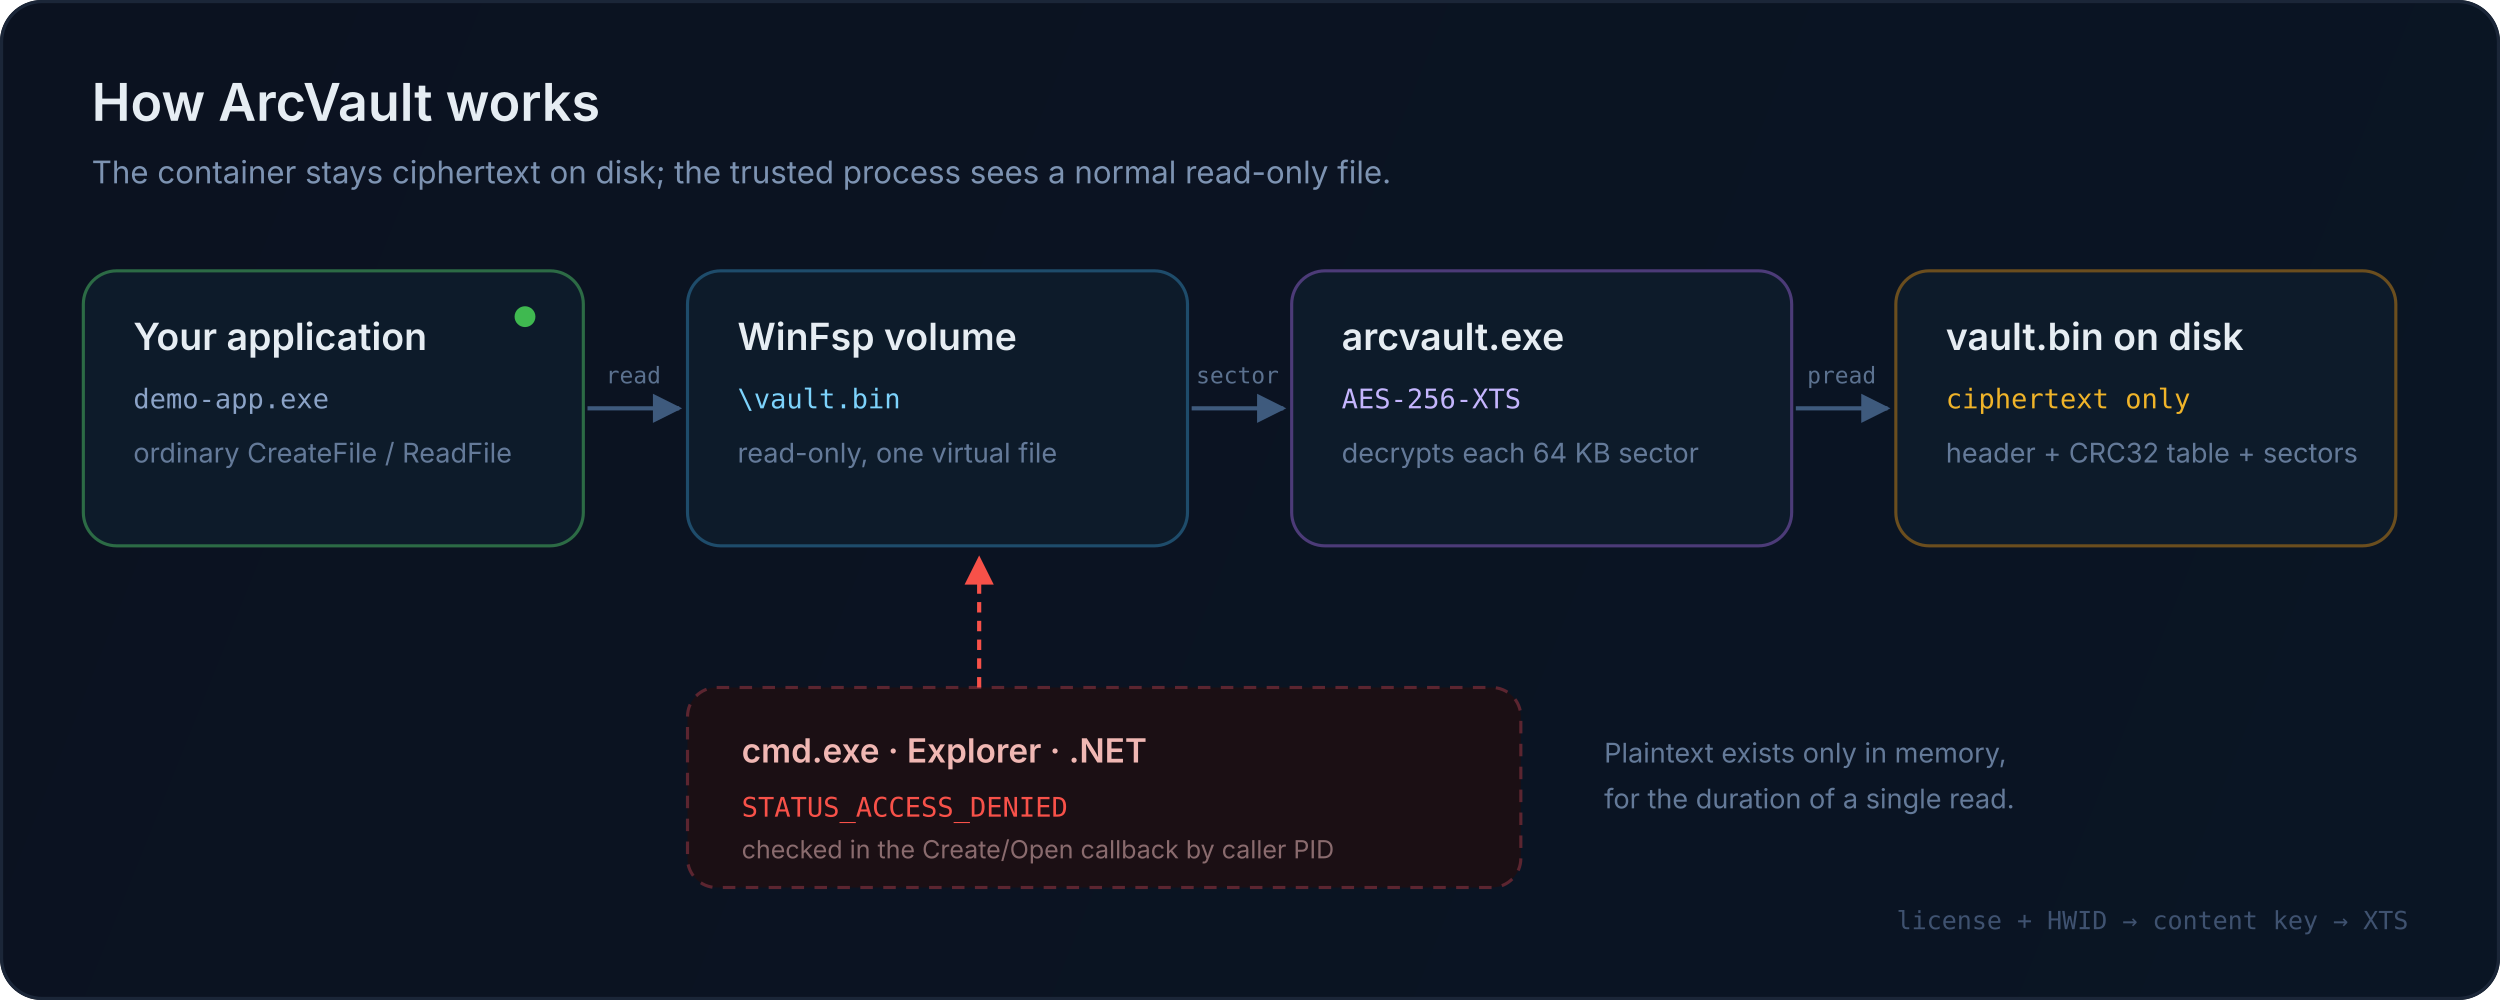
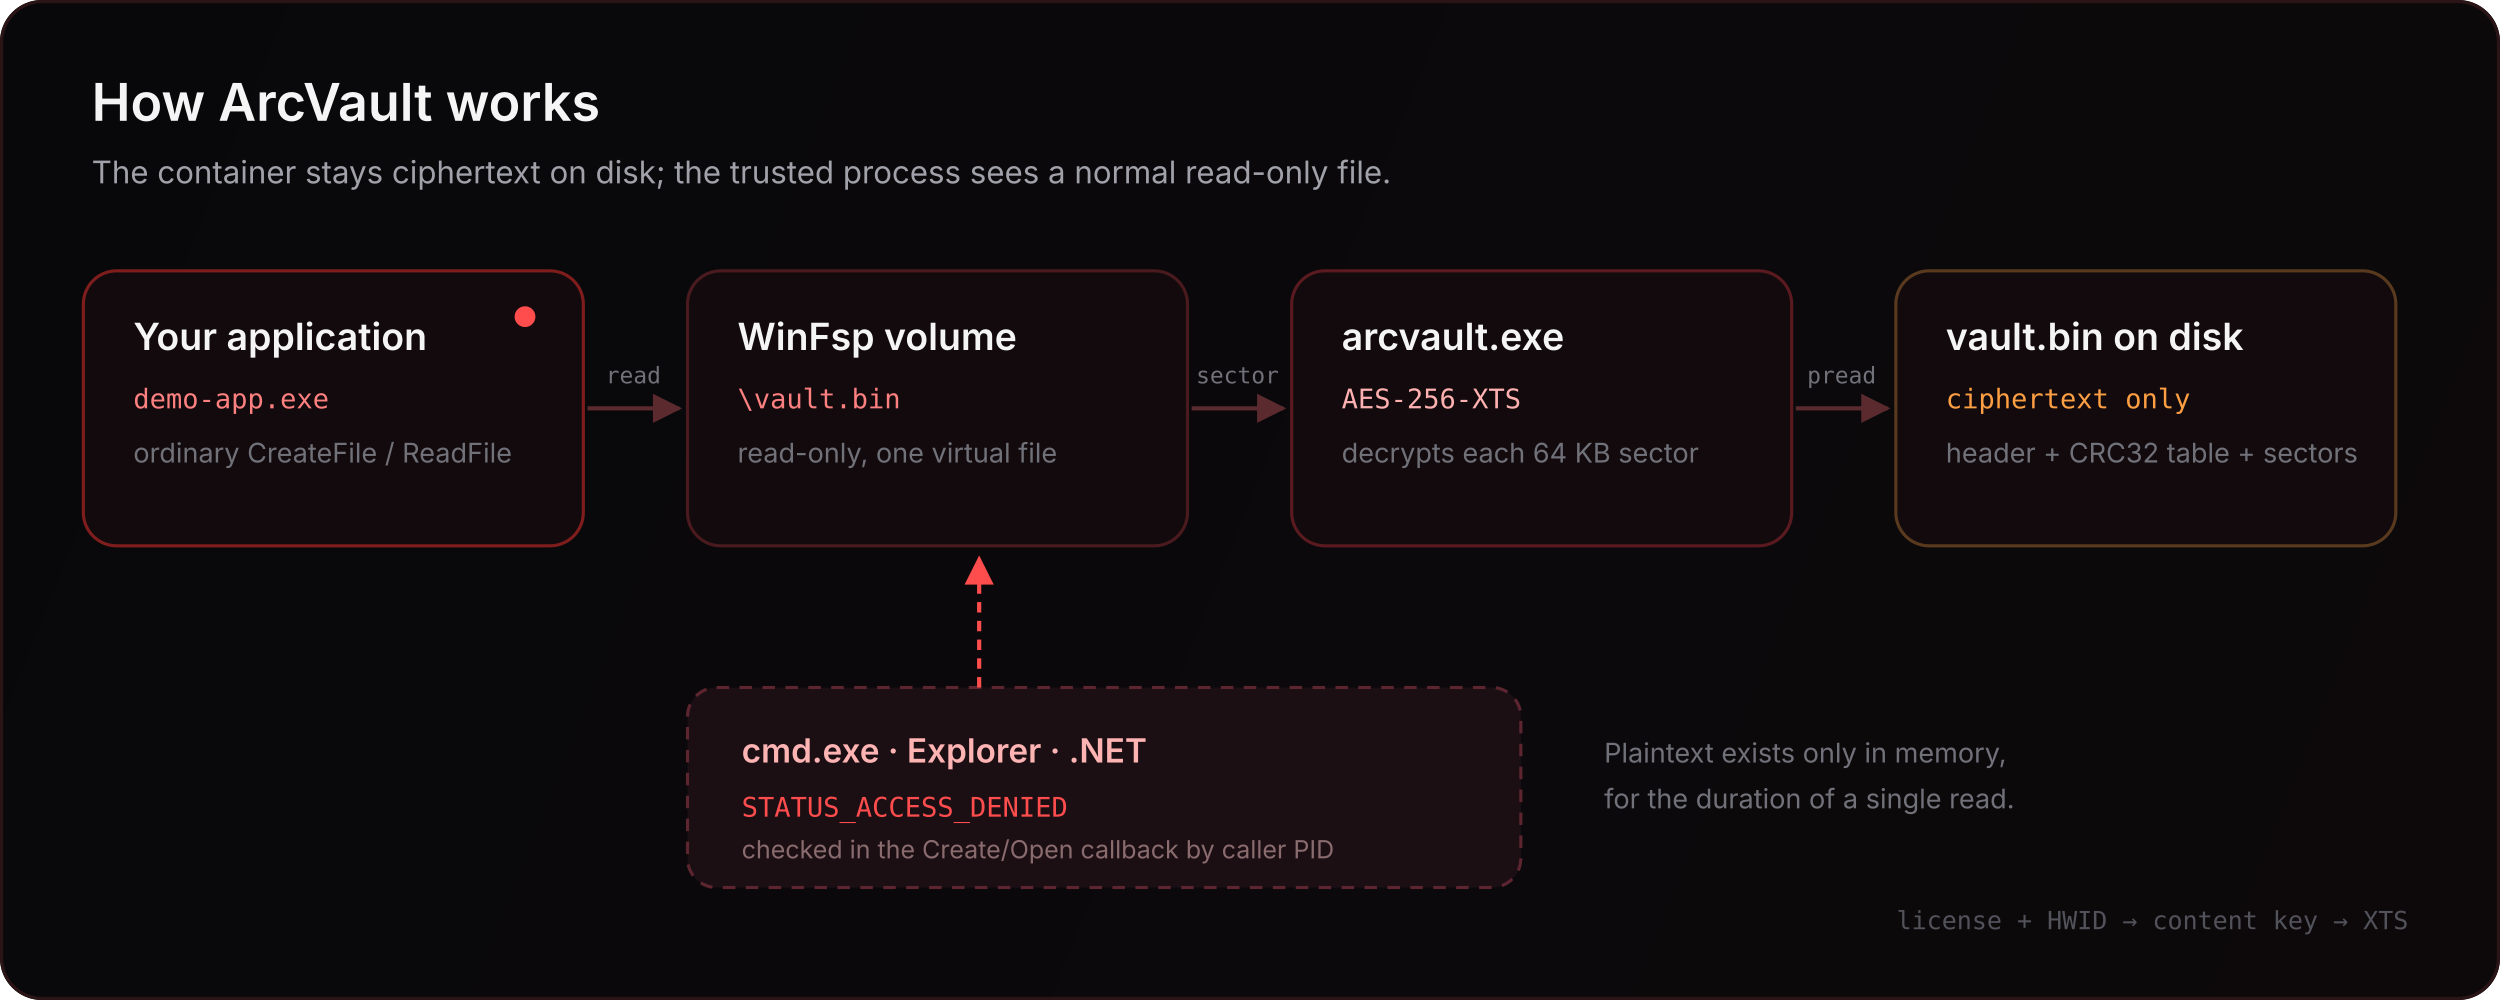
<svg xmlns="http://www.w3.org/2000/svg" width="1200" height="480" viewBox="0 0 1200 480" fill="none">
  <defs>
    <marker id="arrow" viewBox="0 0 10 10" refX="9" refY="5" markerWidth="7" markerHeight="7" orient="auto-start-reverse">
-       <path d="M0 0L10 5L0 10z" fill="#3E5A7D" />
+       <path d="M0 0L10 5L0 10z" fill="#5A2A2E" />
    </marker>
    <marker id="arrowRed" viewBox="0 0 10 10" refX="9" refY="5" markerWidth="7" markerHeight="7" orient="auto-start-reverse">
-       <path d="M0 0L10 5L0 10z" fill="#F85149" />
+       <path d="M0 0L10 5L0 10z" fill="#FF4D4D" />
    </marker>
    <linearGradient id="bg" x1="0" y1="0" x2="1200" y2="480" gradientUnits="userSpaceOnUse">
-       <stop offset="0" stop-color="#0B1220" />
-       <stop offset="1" stop-color="#0A1524" />
+       <stop offset="0" stop-color="#08080A" />
+       <stop offset="1" stop-color="#0D090B" />
    </linearGradient>
  </defs>
  <rect width="1200" height="480" rx="20" fill="url(#bg)" />
-   <rect x="0.75" y="0.75" width="1198.5" height="478.5" rx="19.5" stroke="#1B2638" stroke-width="1.5" />
-   <text x="44" y="58" font-family="Segoe UI, Inter, system-ui, sans-serif" font-size="25" font-weight="600" fill="#E6EDF3">How ArcVault works</text>
-   <text x="44" y="88" font-family="Segoe UI, Inter, system-ui, sans-serif" font-size="15" fill="#7D93B2">The container stays ciphertext on disk; the trusted process sees a normal read-only file.</text>
+   <rect x="0.75" y="0.75" width="1198.5" height="478.5" rx="19.5" stroke="#2A1416" stroke-width="1.5" />
+   <text x="44" y="58" font-family="Segoe UI, Inter, system-ui, sans-serif" font-size="25" font-weight="600" fill="#F5F5F5">How ArcVault works</text>
+   <text x="44" y="88" font-family="Segoe UI, Inter, system-ui, sans-serif" font-size="15" fill="#A1A1AA">The container stays ciphertext on disk; the trusted process sees a normal read-only file.</text>
  <g>
-     <rect x="40" y="130" width="240" height="132" rx="16" fill="#0D1B2A" stroke="#2C6B45" stroke-width="1.5" />
-     <text x="64" y="168" font-family="Segoe UI, Inter, system-ui, sans-serif" font-size="18" font-weight="600" fill="#E6EDF3">Your application</text>
-     <text x="64" y="196" font-family="Cascadia Code, Consolas, monospace" font-size="13" fill="#8BA3C7">demo-app.exe</text>
-     <text x="64" y="222" font-family="Segoe UI, Inter, system-ui, sans-serif" font-size="13" fill="#647A99">ordinary CreateFile / ReadFile</text>
-     <circle cx="252" cy="152" r="5" fill="#3FB950" />
+     <rect x="40" y="130" width="240" height="132" rx="16" fill="#120A0C" stroke="#7F1D1D" stroke-width="1.5" />
+     <text x="64" y="168" font-family="Segoe UI, Inter, system-ui, sans-serif" font-size="18" font-weight="600" fill="#F5F5F5">Your application</text>
+     <text x="64" y="196" font-family="Cascadia Code, Consolas, monospace" font-size="13" fill="#FF8080">demo-app.exe</text>
+     <text x="64" y="222" font-family="Segoe UI, Inter, system-ui, sans-serif" font-size="13" fill="#71717A">ordinary CreateFile / ReadFile</text>
+     <circle cx="252" cy="152" r="5" fill="#FF4D4D" />
  </g>
  <g>
-     <rect x="330" y="130" width="240" height="132" rx="16" fill="#0D1B2A" stroke="#1E4C6B" stroke-width="1.5" />
-     <text x="354" y="168" font-family="Segoe UI, Inter, system-ui, sans-serif" font-size="18" font-weight="600" fill="#E6EDF3">WinFsp volume</text>
-     <text x="354" y="196" font-family="Cascadia Code, Consolas, monospace" font-size="13" fill="#7DD3FC">\vault.bin</text>
-     <text x="354" y="222" font-family="Segoe UI, Inter, system-ui, sans-serif" font-size="13" fill="#647A99">read-only, one virtual file</text>
+     <rect x="330" y="130" width="240" height="132" rx="16" fill="#120A0C" stroke="#4A1A1E" stroke-width="1.5" />
+     <text x="354" y="168" font-family="Segoe UI, Inter, system-ui, sans-serif" font-size="18" font-weight="600" fill="#F5F5F5">WinFsp volume</text>
+     <text x="354" y="196" font-family="Cascadia Code, Consolas, monospace" font-size="13" fill="#FF8080">\vault.bin</text>
+     <text x="354" y="222" font-family="Segoe UI, Inter, system-ui, sans-serif" font-size="13" fill="#71717A">read-only, one virtual file</text>
  </g>
  <g>
-     <rect x="620" y="130" width="240" height="132" rx="16" fill="#0D1B2A" stroke="#4C3B78" stroke-width="1.5" />
-     <text x="644" y="168" font-family="Segoe UI, Inter, system-ui, sans-serif" font-size="18" font-weight="600" fill="#E6EDF3">arcvault.exe</text>
-     <text x="644" y="196" font-family="Cascadia Code, Consolas, monospace" font-size="13" fill="#C4B5FD">AES-256-XTS</text>
-     <text x="644" y="222" font-family="Segoe UI, Inter, system-ui, sans-serif" font-size="13" fill="#647A99">decrypts each 64 KB sector</text>
+     <rect x="620" y="130" width="240" height="132" rx="16" fill="#120A0C" stroke="#5A1A20" stroke-width="1.5" />
+     <text x="644" y="168" font-family="Segoe UI, Inter, system-ui, sans-serif" font-size="18" font-weight="600" fill="#F5F5F5">arcvault.exe</text>
+     <text x="644" y="196" font-family="Cascadia Code, Consolas, monospace" font-size="13" fill="#FFB0B0">AES-256-XTS</text>
+     <text x="644" y="222" font-family="Segoe UI, Inter, system-ui, sans-serif" font-size="13" fill="#71717A">decrypts each 64 KB sector</text>
  </g>
  <g>
-     <rect x="910" y="130" width="240" height="132" rx="16" fill="#0D1B2A" stroke="#6B4E1E" stroke-width="1.5" />
-     <text x="934" y="168" font-family="Segoe UI, Inter, system-ui, sans-serif" font-size="18" font-weight="600" fill="#E6EDF3">vault.bin on disk</text>
-     <text x="934" y="196" font-family="Cascadia Code, Consolas, monospace" font-size="13" fill="#F0B429">ciphertext only</text>
-     <text x="934" y="222" font-family="Segoe UI, Inter, system-ui, sans-serif" font-size="13" fill="#647A99">header + CRC32 table + sectors</text>
+     <rect x="910" y="130" width="240" height="132" rx="16" fill="#120A0C" stroke="#5A3A1E" stroke-width="1.5" />
+     <text x="934" y="168" font-family="Segoe UI, Inter, system-ui, sans-serif" font-size="18" font-weight="600" fill="#F5F5F5">vault.bin on disk</text>
+     <text x="934" y="196" font-family="Cascadia Code, Consolas, monospace" font-size="13" fill="#FF9F43">ciphertext only</text>
+     <text x="934" y="222" font-family="Segoe UI, Inter, system-ui, sans-serif" font-size="13" fill="#71717A">header + CRC32 table + sectors</text>
  </g>
-   <g stroke="#3E5A7D" stroke-width="2">
+   <g stroke="#5A2A2E" stroke-width="2">
    <line x1="282" y1="196" x2="326" y2="196" marker-end="url(#arrow)" />
    <line x1="572" y1="196" x2="616" y2="196" marker-end="url(#arrow)" />
    <line x1="862" y1="196" x2="906" y2="196" marker-end="url(#arrow)" />
  </g>
-   <g font-family="Cascadia Code, Consolas, monospace" font-size="11" fill="#5B718F">
+   <g font-family="Cascadia Code, Consolas, monospace" font-size="11" fill="#71717A">
    <text x="304" y="184" text-anchor="middle">read</text>
    <text x="594" y="184" text-anchor="middle">sector</text>
    <text x="884" y="184" text-anchor="middle">pread</text>
  </g>
  <g>
    <rect x="330" y="330" width="400" height="96" rx="14" fill="#1B0F14" stroke="#5C2530" stroke-width="1.5" stroke-dasharray="6 5" />
-     <text x="356" y="366" font-family="Segoe UI, Inter, system-ui, sans-serif" font-size="16" font-weight="600" fill="#F0B7B3">cmd.exe · Explorer · .NET</text>
-     <text x="356" y="392" font-family="Cascadia Code, Consolas, monospace" font-size="13" fill="#F85149">STATUS_ACCESS_DENIED</text>
+     <text x="356" y="366" font-family="Segoe UI, Inter, system-ui, sans-serif" font-size="16" font-weight="600" fill="#FFB4B4">cmd.exe · Explorer · .NET</text>
+     <text x="356" y="392" font-family="Cascadia Code, Consolas, monospace" font-size="13" fill="#FF4D4D">STATUS_ACCESS_DENIED</text>
    <text x="356" y="412" font-family="Segoe UI, Inter, system-ui, sans-serif" font-size="12" fill="#8A6B6E">checked in the Create/Open callback by caller PID</text>
  </g>
-   <path d="M470 330V268" stroke="#F85149" stroke-width="2" stroke-dasharray="5 4" marker-end="url(#arrowRed)" />
-   <g font-family="Segoe UI, Inter, system-ui, sans-serif" font-size="13" fill="#647A99">
+   <path d="M470 330V268" stroke="#FF4D4D" stroke-width="2" stroke-dasharray="5 4" marker-end="url(#arrowRed)" />
+   <g font-family="Segoe UI, Inter, system-ui, sans-serif" font-size="13" fill="#71717A">
    <text x="770" y="366">Plaintext exists only in memory,</text>
    <text x="770" y="388">for the duration of a single read.</text>
  </g>
-   <text x="1156" y="446" text-anchor="end" font-family="Cascadia Code, Consolas, monospace" font-size="12" fill="#3F5270">license + HWID → content key → XTS</text>
+   <text x="1156" y="446" text-anchor="end" font-family="Cascadia Code, Consolas, monospace" font-size="12" fill="#52525B">license + HWID → content key → XTS</text>
</svg>
